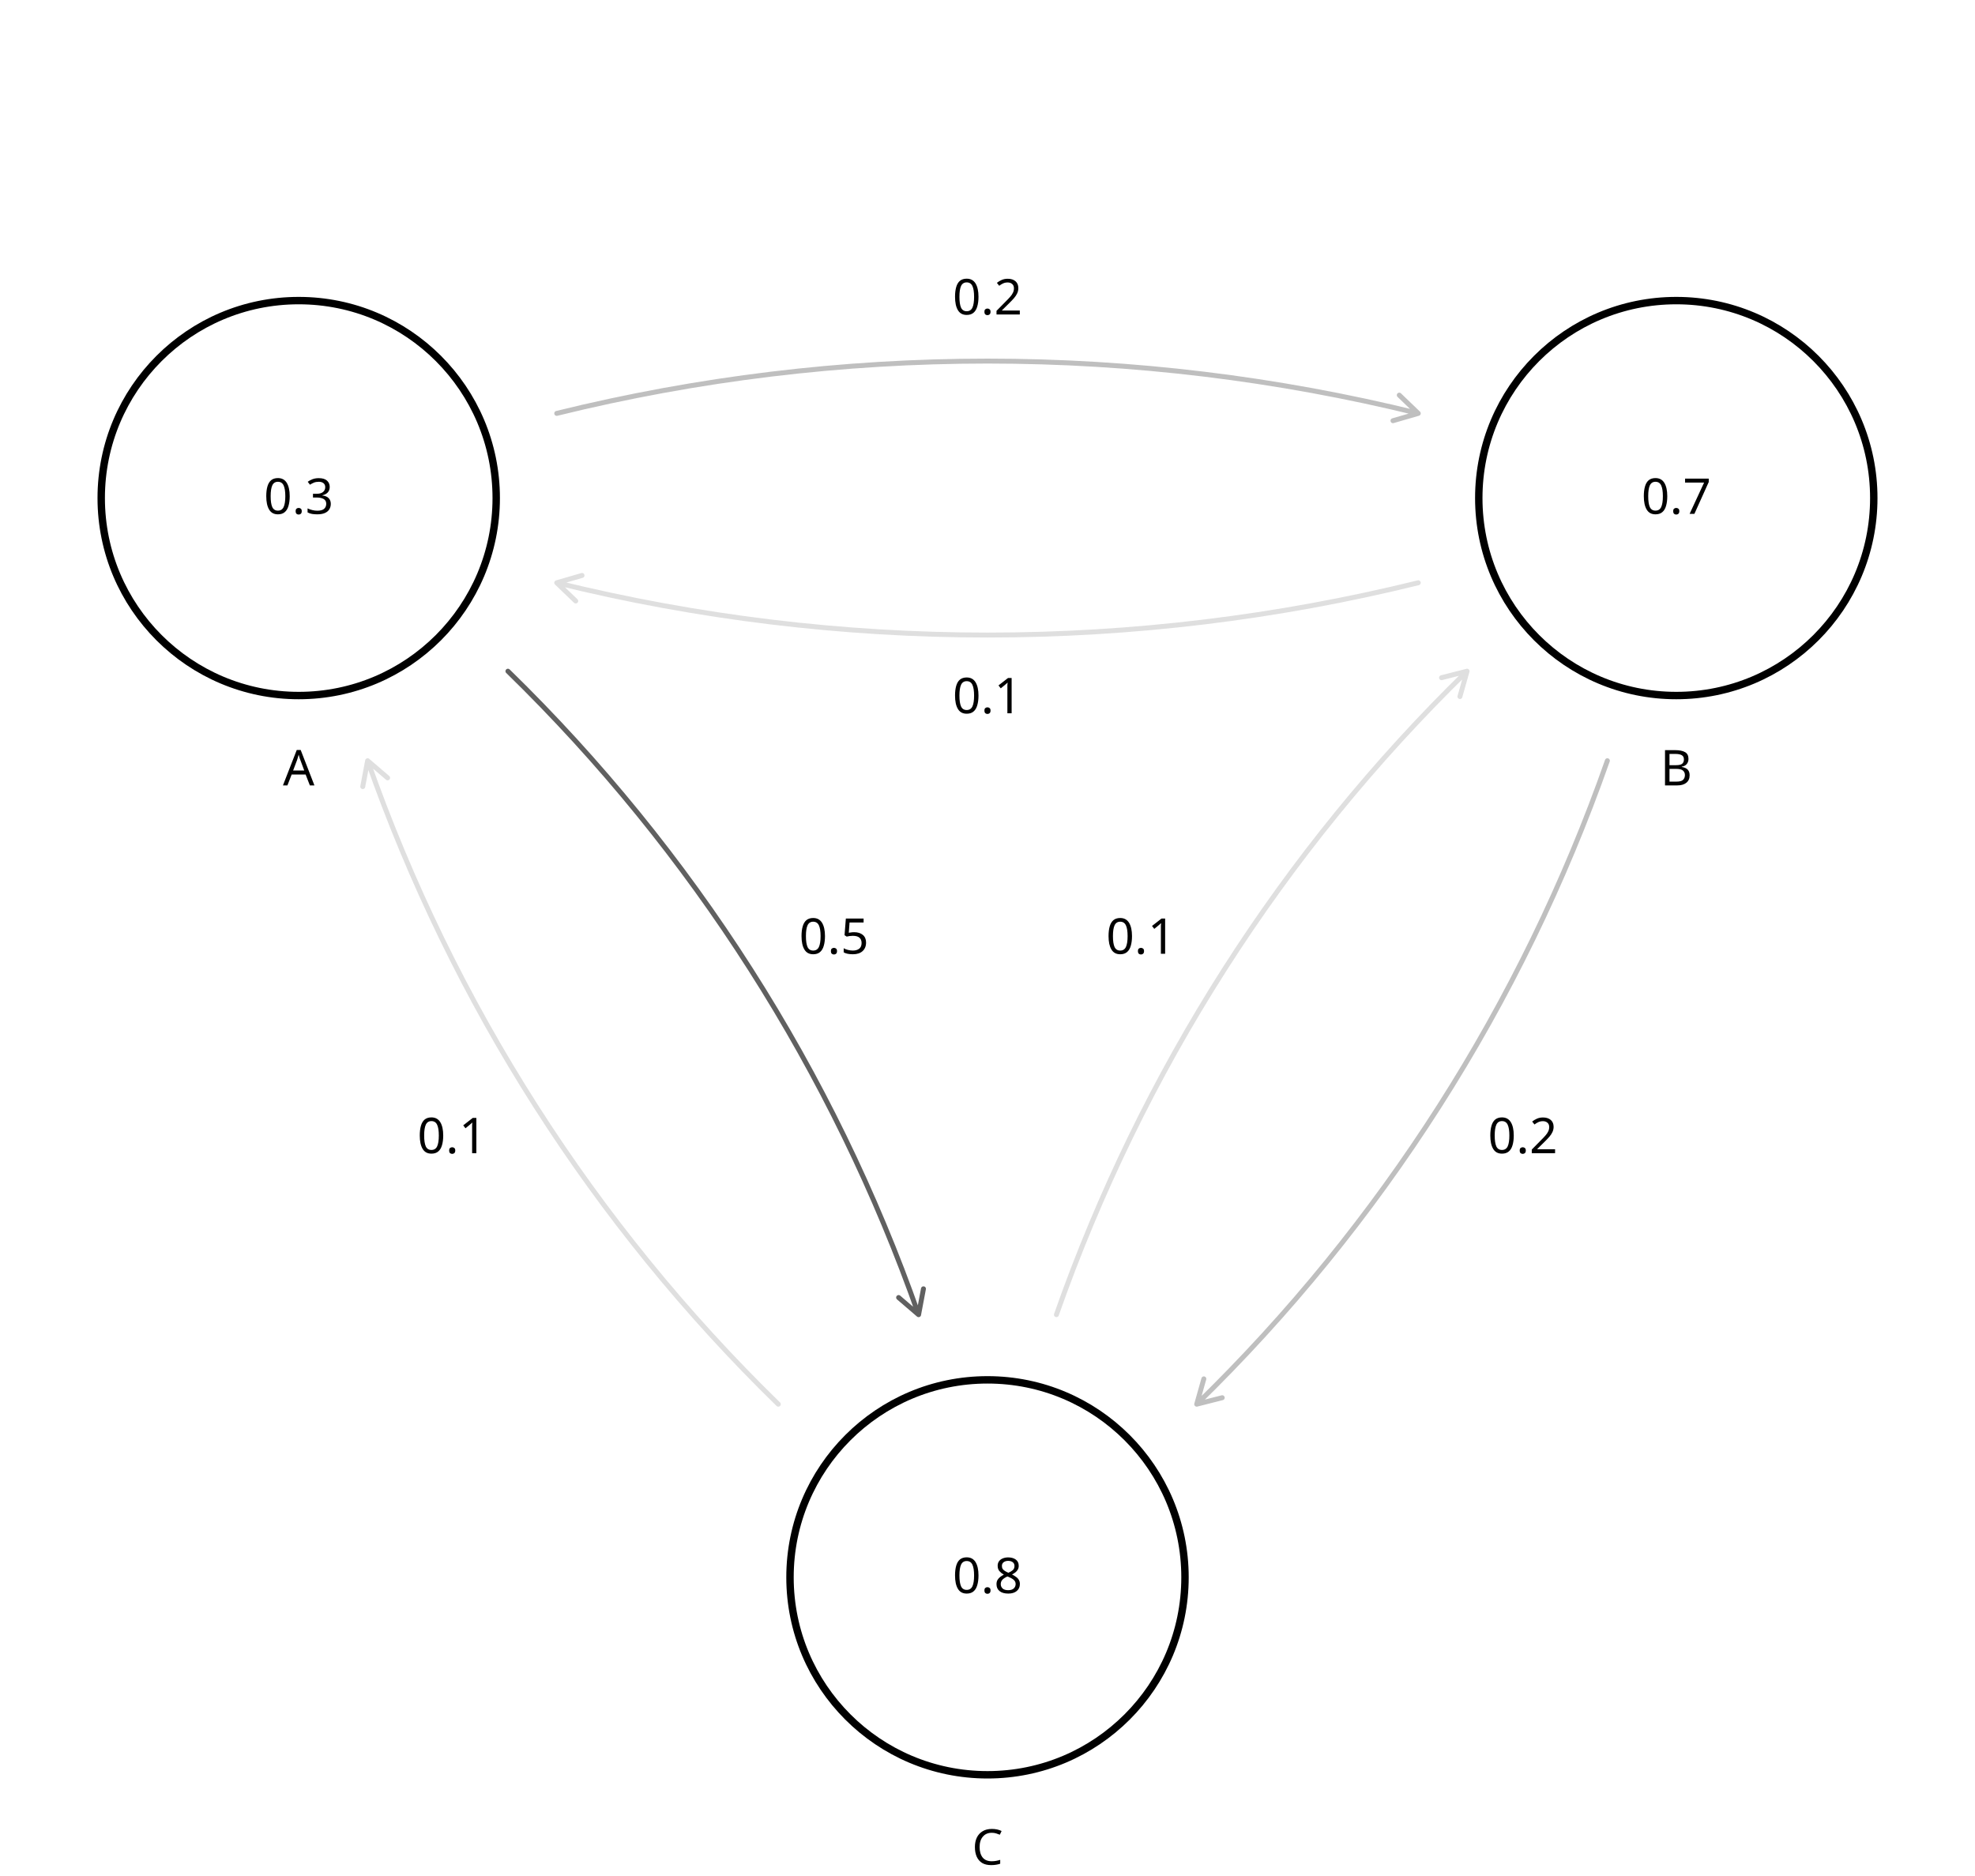
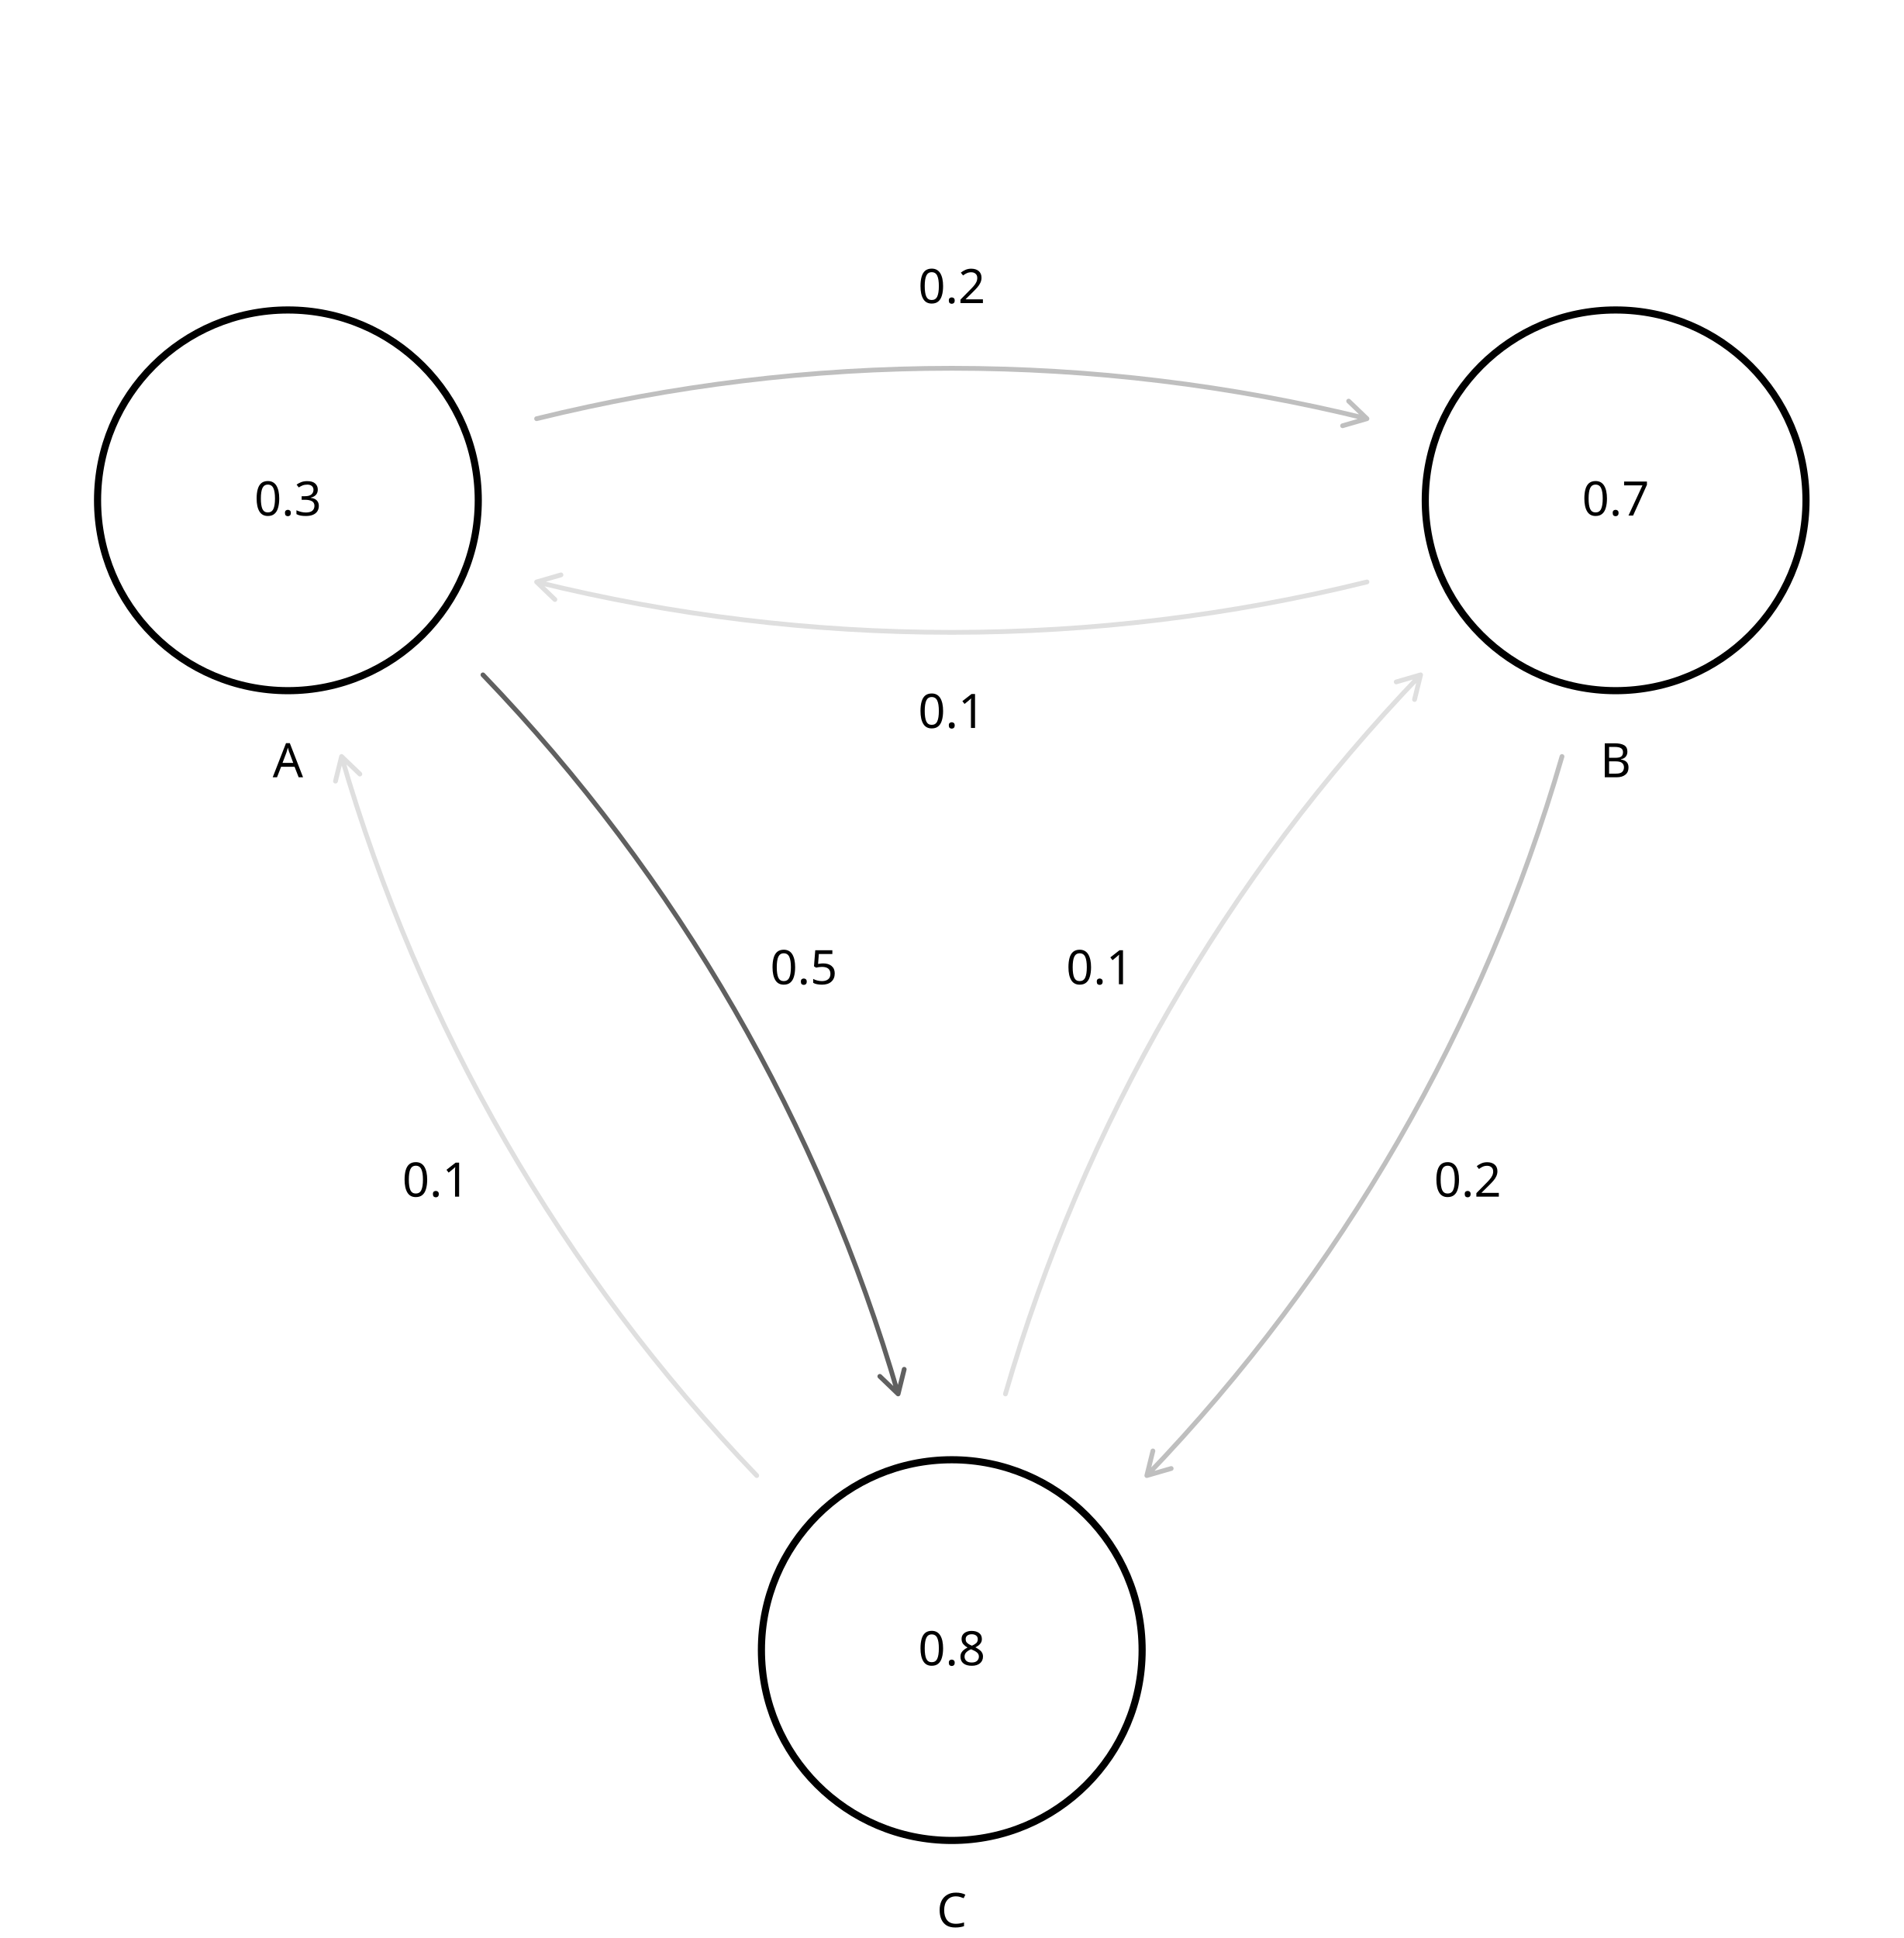
- <svg xmlns="http://www.w3.org/2000/svg" class="plot" fill="currentColor" font-family="system-ui, sans-serif" font-size="10" text-anchor="middle" width="400" height="380" viewBox="0 0 400 380">
+ <svg xmlns="http://www.w3.org/2000/svg" class="plot" fill="currentColor" font-family="system-ui, sans-serif" font-size="10" text-anchor="middle" width="400" height="407.261" viewBox="0 0 400 407.261">
  <style>
    .plot {
      display: block;
      background: white;
      height: auto;
      height: intrinsic;
      max-width: 100%;
    }

    .plot text,
    .plot tspan {
      white-space: pre;
    }
  </style>
  <g aria-label="dot" fill="none" stroke="currentColor" stroke-width="1.5" transform="translate(0.5,0.5)">
-     <circle cx="60" cy="100.389" r="40" />
-     <circle cx="339" cy="100.389" r="40" />
-     <circle cx="199.5" cy="319" r="40" />
+     <circle cx="60" cy="104.64" r="40" />
+     <circle cx="339" cy="104.64" r="40" />
+     <circle cx="199.5" cy="346.261" r="40" />
  </g>
  <g aria-label="arrow" fill="none" stroke="currentColor" stroke-linecap="round" stroke-miterlimit="1" transform="translate(0.5,0.5)">
    <path stroke-opacity="0.375" />
-     <path d="M112.256,83.235A364.531,364.531 0,0,1 286.744,83.235M282.897,79.54L286.744,83.235L281.621,84.718" stroke-opacity="0.25" />
-     <path d="M102.371,135.457A338.829,338.829 0,0,1 185.545,265.8M186.53,260.558L185.545,265.8L181.498,262.326" stroke-opacity="0.625" />
-     <path d="M286.744,117.543A364.531,364.531 0,0,1 112.256,117.543M116.103,121.238L112.256,117.543L117.379,116.059" stroke-opacity="0.125" />
+     <path d="M112.256,87.486A364.531,364.531 0,0,1 286.744,87.486M282.897,83.791L286.744,87.486L281.621,88.969" stroke-opacity="0.25" />
+     <path d="M100.984,141.318A364.531,364.531 0,0,1 188.228,292.429M189.504,287.25L188.228,292.429L184.381,288.734" stroke-opacity="0.625" />
+     <path d="M286.744,121.794A364.531,364.531 0,0,1 112.256,121.794M116.103,125.489L112.256,121.794L117.379,120.311" stroke-opacity="0.125" />
    <path stroke-opacity="0.875" />
-     <path d="M325.045,153.589A338.829,338.829 0,0,1 241.871,283.932M247.039,282.618L241.871,283.932L243.317,278.799" stroke-opacity="0.25" />
-     <path d="M157.129,283.932A338.829,338.829 0,0,1 73.955,153.589M72.97,158.831L73.955,153.589L78.002,157.063" stroke-opacity="0.125" />
-     <path d="M213.455,265.8A338.829,338.829 0,0,1 296.629,135.457M291.461,136.771L296.629,135.457L295.183,140.59" stroke-opacity="0.125" />
+     <path d="M327.728,158.473A364.531,364.531 0,0,1 240.484,309.583M245.607,308.099L240.484,309.583L241.761,304.405" stroke-opacity="0.25" />
+     <path d="M158.516,309.583A364.531,364.531 0,0,1 71.272,158.473M69.996,163.651L71.272,158.473L75.119,162.167" stroke-opacity="0.125" />
+     <path d="M210.772,292.429A364.531,364.531 0,0,1 298.016,141.318M292.893,142.802L298.016,141.318L296.739,146.497" stroke-opacity="0.125" />
    <path stroke-opacity="1" />
  </g>
  <g aria-label="text" transform="translate(0.5,55.5)">
-     <text y="0.32em" transform="translate(60,100.3889)">A</text>
-     <text y="0.32em" transform="translate(339,100.3889)">B</text>
-     <text y="0.32em" transform="translate(199.5,319)">C</text>
+     <text y="0.32em" transform="translate(60,104.64)">A</text>
+     <text y="0.32em" transform="translate(339,104.64)">B</text>
+     <text y="0.32em" transform="translate(199.5,346.2611)">C</text>
  </g>
  <g aria-label="text" font-variant="tabular-nums" transform="translate(0.5,0.5)">
-     <text y="0.32em" transform="translate(60,100.3889)">0.3</text>
+     <text y="0.32em" transform="translate(60,104.64)">0.3</text>
    <text y="0.32em" transform="translate(199.5,60)">0.2</text>
-     <text y="0.32em" transform="translate(168.4094,189.5)">0.5</text>
-     <text y="0.32em" transform="translate(199.5,140.7777)">0.1</text>
-     <text y="0.32em" transform="translate(339,100.3889)">0.7</text>
-     <text y="0.32em" transform="translate(307.9094,229.8889)">0.2</text>
-     <text y="0.32em" transform="translate(91.09063,229.8889)">0.1</text>
-     <text y="0.32em" transform="translate(230.5906,189.5)">0.1</text>
-     <text y="0.32em" transform="translate(199.5,319)">0.8</text>
+     <text y="0.32em" transform="translate(168.4094,203.1305)">0.5</text>
+     <text y="0.32em" transform="translate(199.5,149.28)">0.1</text>
+     <text y="0.32em" transform="translate(339,104.64)">0.7</text>
+     <text y="0.32em" transform="translate(307.9094,247.7705)">0.2</text>
+     <text y="0.32em" transform="translate(91.09063,247.7705)">0.1</text>
+     <text y="0.32em" transform="translate(230.5906,203.1305)">0.1</text>
+     <text y="0.32em" transform="translate(199.5,346.2611)">0.8</text>
  </g>
</svg>
